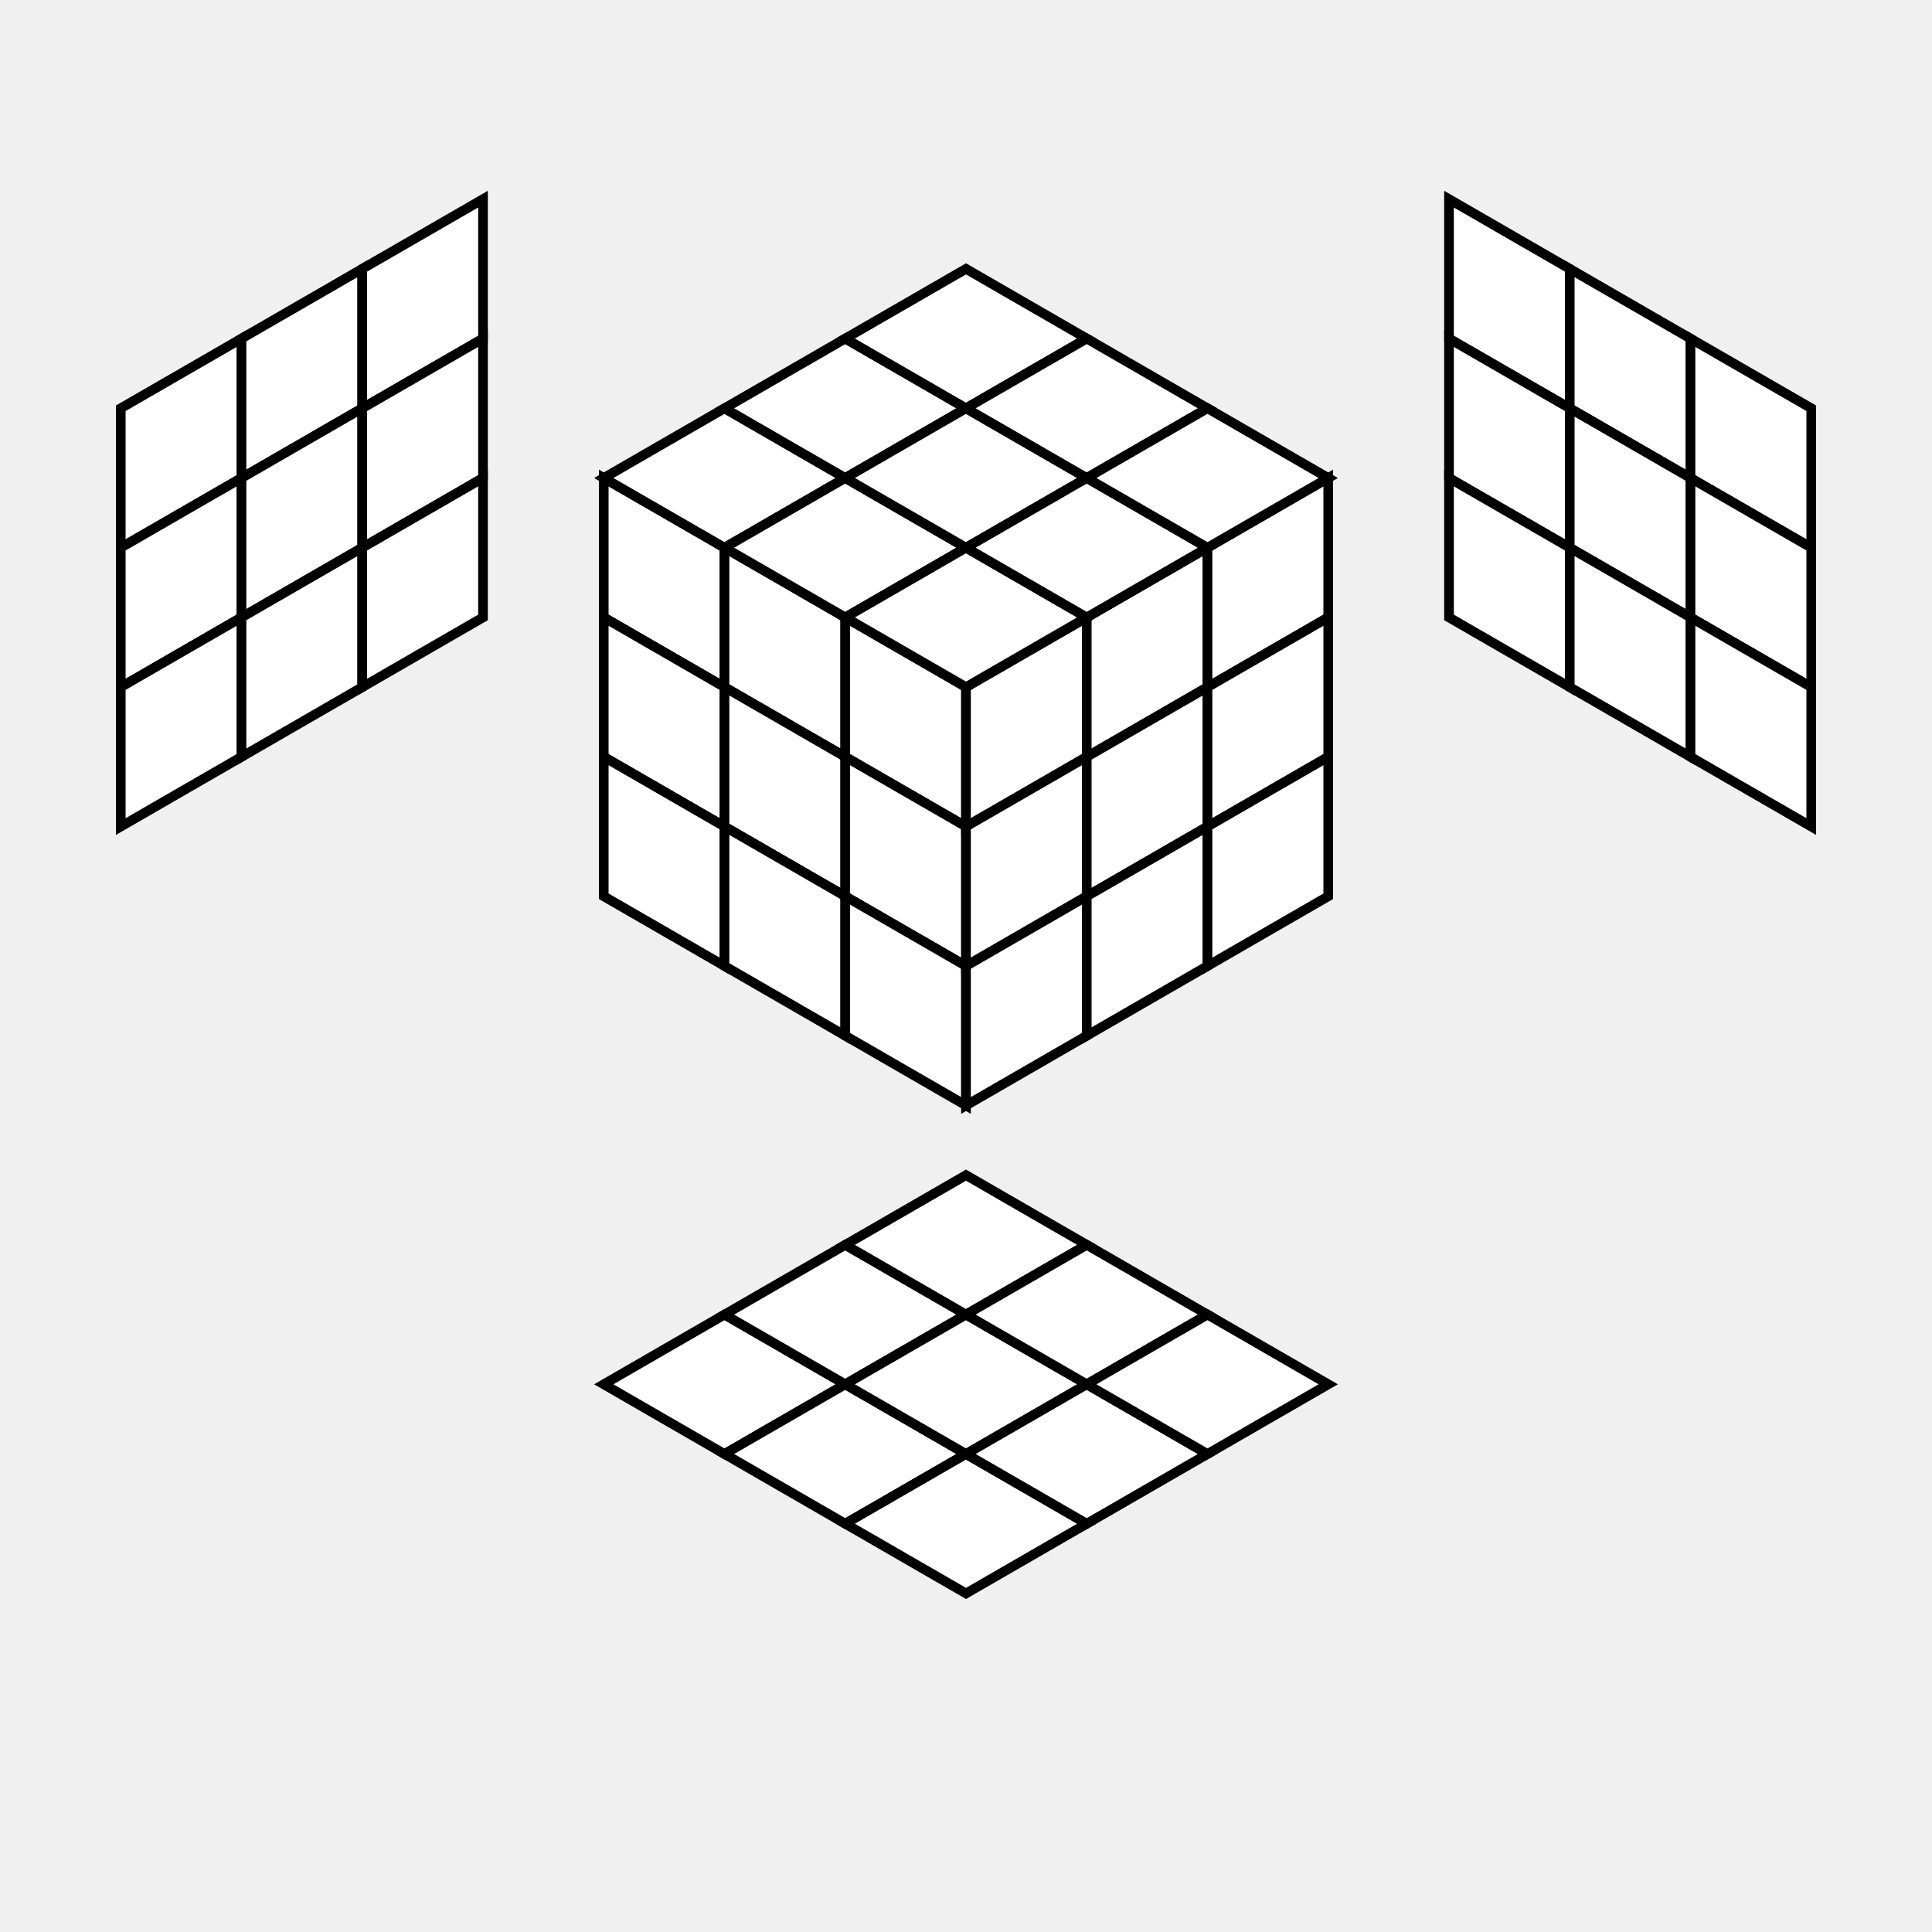
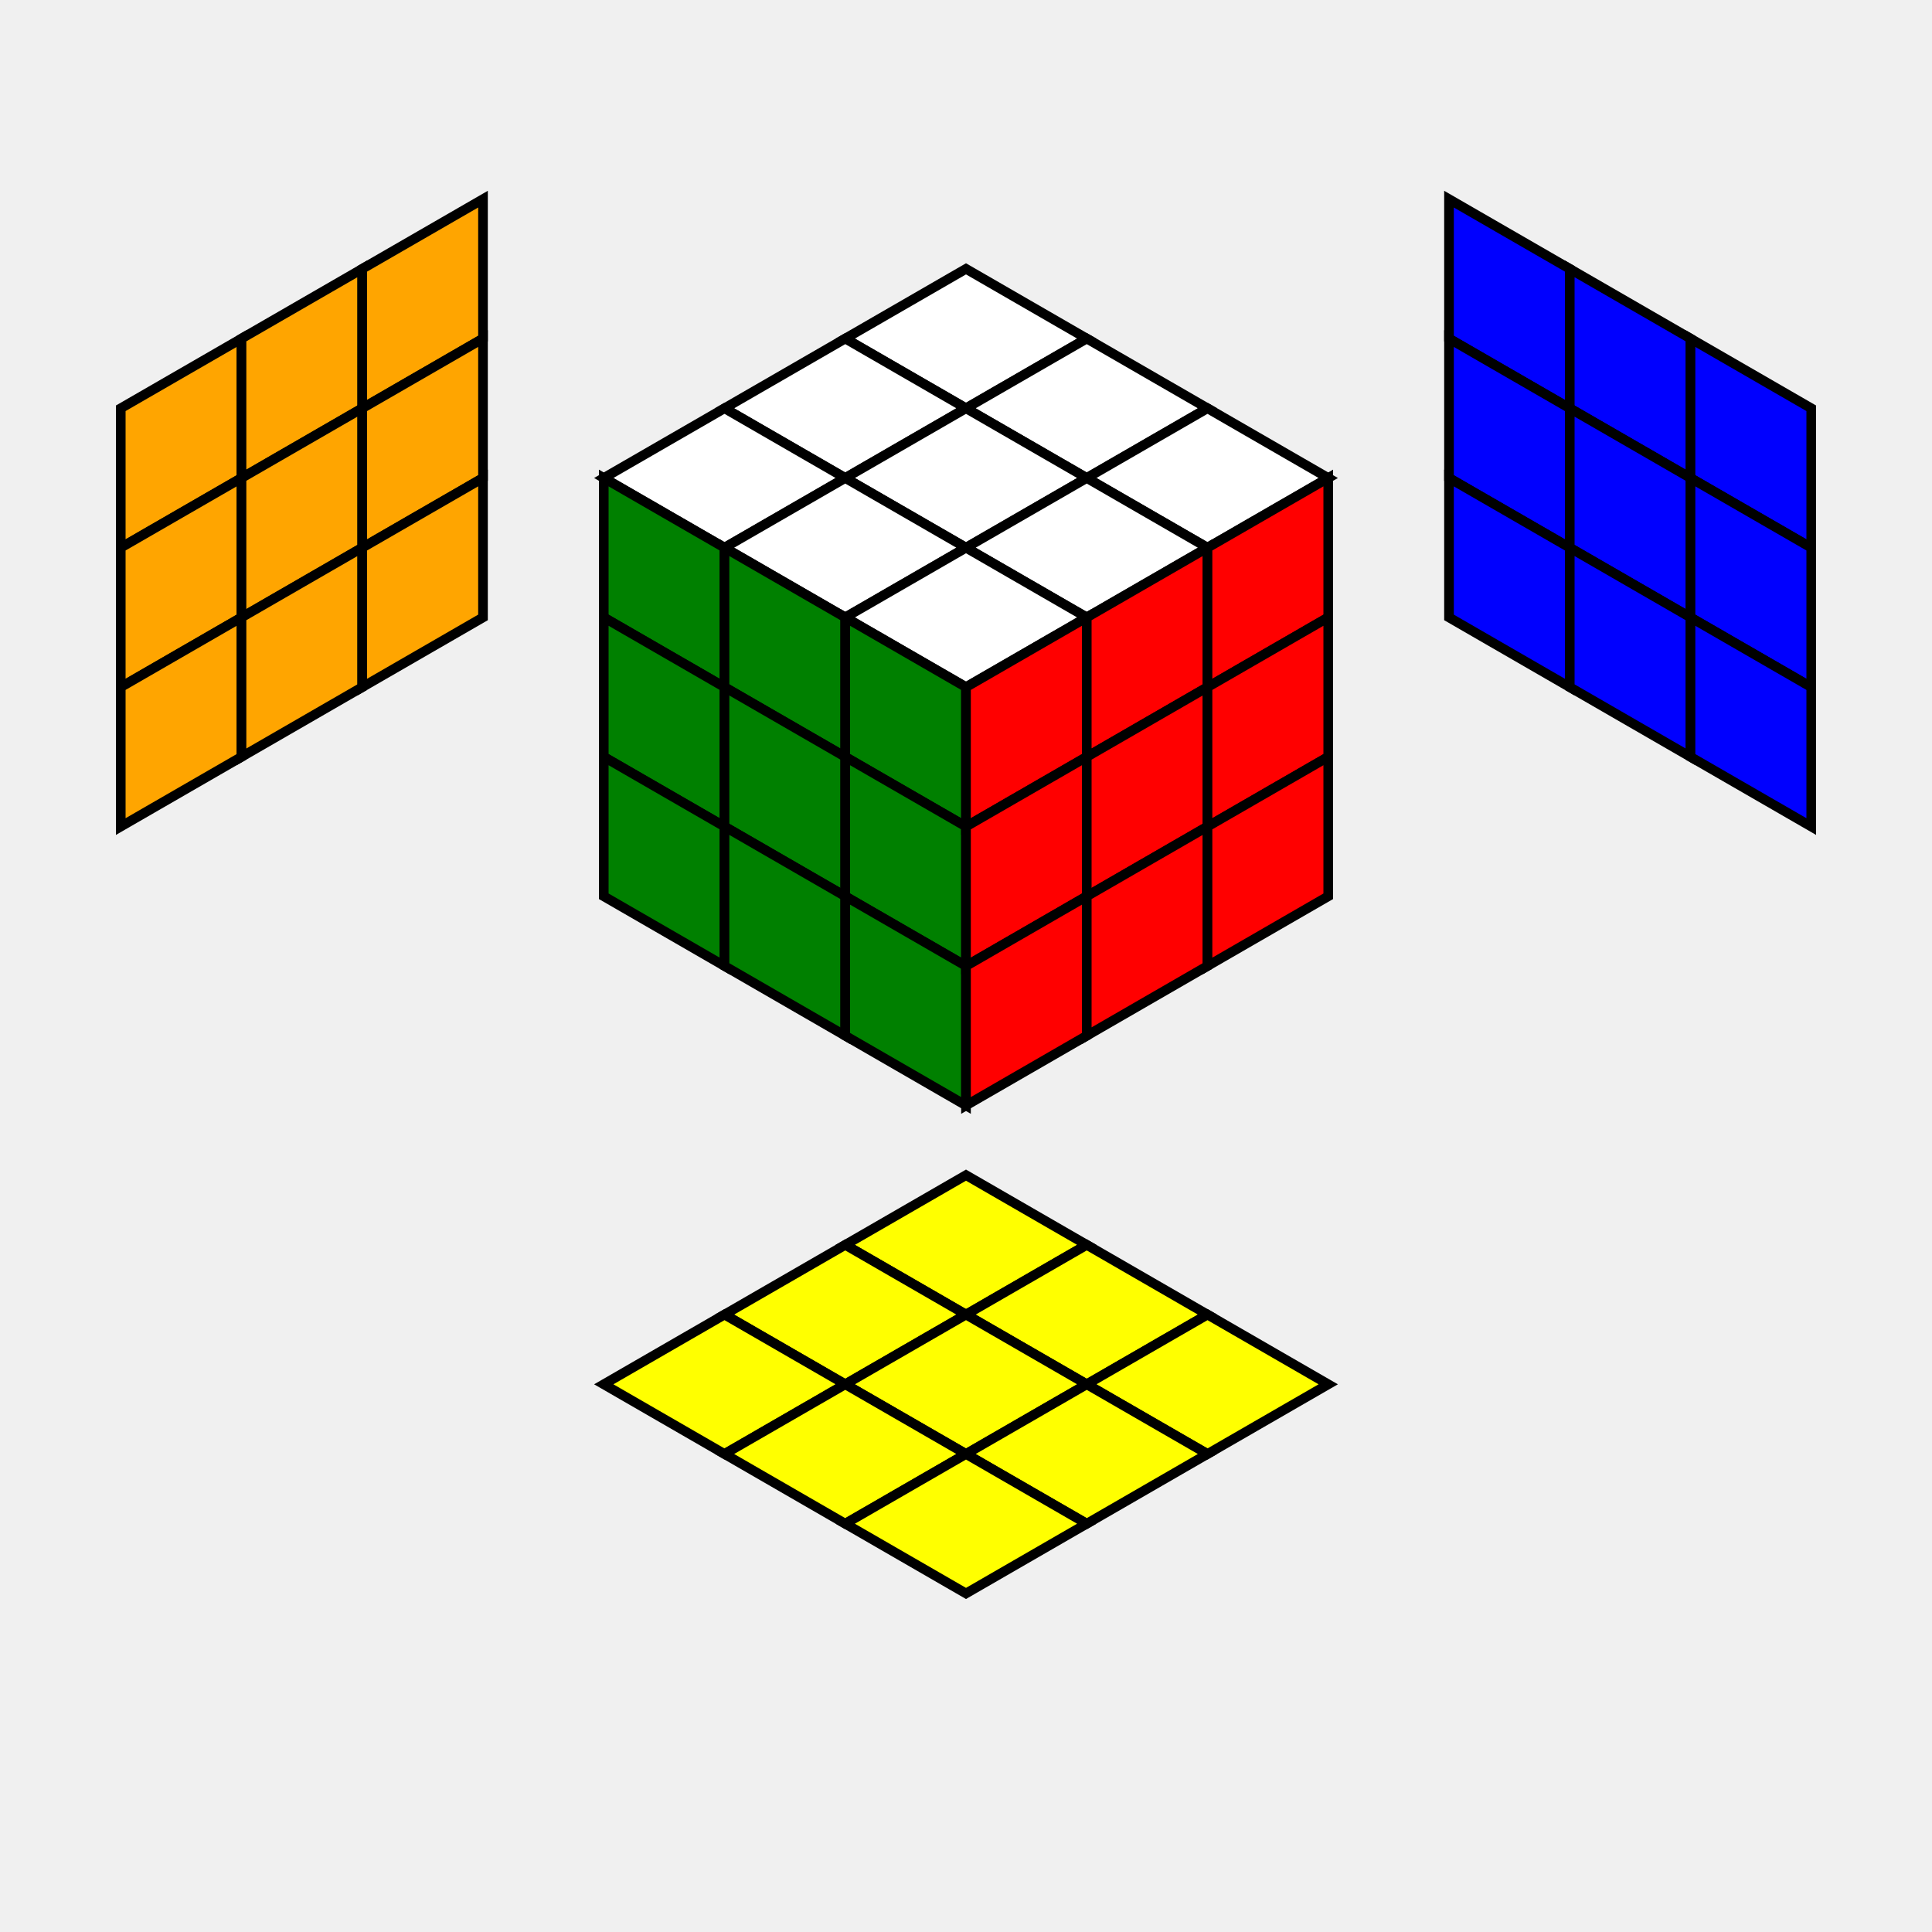
<svg xmlns="http://www.w3.org/2000/svg" width="800" height="800" viewBox="0 0 800 800" fill="none">
-   <path d="M 250 197.93 L 250 255.66 L 300 284.53 L 300 226.79 Z" fill="white" stroke="black" stroke-width="4" />
-   <path d="M 250 255.66 L 250 313.4 L 300 342.26 L 300 284.53 Z" fill="white" stroke="black" stroke-width="4" />
-   <path d="M 250 313.4 L 250 371.13 L 300 400.0 L 300 342.26 Z" fill="white" stroke="black" stroke-width="4" />
-   <path d="M 300 226.79 L 300 284.53 L 350 313.4 L 350 255.66 Z" fill="white" stroke="black" stroke-width="4" />
-   <path d="M 300 284.53 L 300 342.26 L 350 371.13 L 350 313.4 Z" fill="white" stroke="black" stroke-width="4" />
-   <path d="M 300 342.26 L 300 400.0 L 350 428.87 L 350 371.13 Z" fill="white" stroke="black" stroke-width="4" />
-   <path d="M 350 255.66 L 350 313.4 L 400 342.26 L 400 284.53 Z" fill="white" stroke="black" stroke-width="4" />
-   <path d="M 350 313.4 L 350 371.13 L 400 400.0 L 400 342.26 Z" fill="white" stroke="black" stroke-width="4" />
-   <path d="M 350 371.13 L 350 428.87 L 400 457.74 L 400 400.0 Z" fill="white" stroke="black" stroke-width="4" />
-   <path d="M 400 284.53 L 400 342.26 L 450 313.4 L 450 255.66 Z" fill="white" stroke="black" stroke-width="4" />
-   <path d="M 400 342.26 L 400 400.0 L 450 371.13 L 450 313.4 Z" fill="white" stroke="black" stroke-width="4" />
-   <path d="M 400 400.0 L 400 457.74 L 450 428.87 L 450 371.13 Z" fill="white" stroke="black" stroke-width="4" />
-   <path d="M 450 255.66 L 450 313.4 L 500 284.53 L 500 226.79 Z" fill="white" stroke="black" stroke-width="4" />
-   <path d="M 450 313.4 L 450 371.13 L 500 342.26 L 500 284.53 Z" fill="white" stroke="black" stroke-width="4" />
-   <path d="M 450 371.13 L 450 428.87 L 500 400.0 L 500 342.26 Z" fill="white" stroke="black" stroke-width="4" />
-   <path d="M 500 226.79 L 500 284.53 L 550 255.66 L 550 197.93 Z" fill="white" stroke="black" stroke-width="4" />
-   <path d="M 500 284.53 L 500 342.26 L 550 313.4 L 550 255.66 Z" fill="white" stroke="black" stroke-width="4" />
-   <path d="M 500 342.26 L 500 400.0 L 550 371.13 L 550 313.4 Z" fill="white" stroke="black" stroke-width="4" />
-   <path d="M 250 197.93 L 300 226.79 L 350 197.93 L 300 169.06 Z" fill="white" stroke="black" stroke-width="4" />
-   <path d="M 300 226.79 L 350 255.66 L 400 226.79 L 350 197.93 Z" fill="white" stroke="black" stroke-width="4" />
-   <path d="M 350 255.66 L 400 284.53 L 450 255.66 L 400 226.79 Z" fill="white" stroke="black" stroke-width="4" />
-   <path d="M 300 169.06 L 350 197.93 L 400 169.06 L 350 140.19 Z" fill="white" stroke="black" stroke-width="4" />
-   <path d="M 350 197.93 L 400 226.79 L 450 197.93 L 400 169.06 Z" fill="white" stroke="black" stroke-width="4" />
-   <path d="M 400 226.79 L 450 255.66 L 500 226.79 L 450 197.93 Z" fill="white" stroke="black" stroke-width="4" />
-   <path d="M 350 140.19 L 400 169.06 L 450 140.19 L 400 111.32 Z" fill="white" stroke="black" stroke-width="4" />
-   <path d="M 400 169.06 L 450 197.93 L 500 169.06 L 450 140.19 Z" fill="white" stroke="black" stroke-width="4" />
-   <path d="M 450 197.93 L 500 226.79 L 550 197.93 L 500 169.06 Z" fill="white" stroke="black" stroke-width="4" />
-   <path d="M 600 82.46 L 600 140.19 L 650 169.06 L 650 111.32 Z" fill="white" stroke="black" stroke-width="4" />
-   <path d="M 600 140.19 L 600 197.93 L 650 226.79 L 650 169.06 Z" fill="white" stroke="black" stroke-width="4" />
-   <path d="M 600 197.93 L 600 255.66 L 650 284.53 L 650 226.79 Z" fill="white" stroke="black" stroke-width="4" />
-   <path d="M 650 111.32 L 650 169.06 L 700 197.93 L 700 140.19 Z" fill="white" stroke="black" stroke-width="4" />
-   <path d="M 650 169.06 L 650 226.79 L 700 255.66 L 700 197.93 Z" fill="white" stroke="black" stroke-width="4" />
-   <path d="M 650 226.79 L 650 284.53 L 700 313.4 L 700 255.66 Z" fill="white" stroke="black" stroke-width="4" />
-   <path d="M 700 140.19 L 700 197.93 L 750 226.79 L 750 169.06 Z" fill="white" stroke="black" stroke-width="4" />
-   <path d="M 700 197.93 L 700 255.66 L 750 284.53 L 750 226.79 Z" fill="white" stroke="black" stroke-width="4" />
-   <path d="M 700 255.66 L 700 313.4 L 750 342.26 L 750 284.53 Z" fill="white" stroke="black" stroke-width="4" />
-   <path d="M 50 169.06 L 50 226.79 L 100 197.93 L 100 140.19 Z" fill="white" stroke="black" stroke-width="4" />
-   <path d="M 50 226.79 L 50 284.53 L 100 255.66 L 100 197.93 Z" fill="white" stroke="black" stroke-width="4" />
-   <path d="M 50 284.53 L 50 342.26 L 100 313.4 L 100 255.66 Z" fill="white" stroke="black" stroke-width="4" />
-   <path d="M 100 140.19 L 100 197.93 L 150 169.06 L 150 111.32 Z" fill="white" stroke="black" stroke-width="4" />
-   <path d="M 100 197.93 L 100 255.66 L 150 226.79 L 150 169.06 Z" fill="white" stroke="black" stroke-width="4" />
-   <path d="M 100 255.66 L 100 313.4 L 150 284.53 L 150 226.79 Z" fill="white" stroke="black" stroke-width="4" />
-   <path d="M 150 111.32 L 150 169.06 L 200 140.19 L 200 82.46 Z" fill="white" stroke="black" stroke-width="4" />
-   <path d="M 150 169.06 L 150 226.79 L 200 197.93 L 200 140.19 Z" fill="white" stroke="black" stroke-width="4" />
-   <path d="M 150 226.79 L 150 284.53 L 200 255.66 L 200 197.93 Z" fill="white" stroke="black" stroke-width="4" />
-   <path d="M 250 573.21 L 300 602.07 L 350 573.21 L 300 544.34 Z" fill="white" stroke="black" stroke-width="4" />
-   <path d="M 300 602.07 L 350 630.94 L 400 602.07 L 350 573.21 Z" fill="white" stroke="black" stroke-width="4" />
-   <path d="M 350 630.94 L 400 659.81 L 450 630.94 L 400 602.07 Z" fill="white" stroke="black" stroke-width="4" />
-   <path d="M 300 544.34 L 350 573.21 L 400 544.34 L 350 515.47 Z" fill="white" stroke="black" stroke-width="4" />
-   <path d="M 350 573.21 L 400 602.07 L 450 573.21 L 400 544.34 Z" fill="white" stroke="black" stroke-width="4" />
-   <path d="M 400 602.07 L 450 630.94 L 500 602.07 L 450 573.21 Z" fill="white" stroke="black" stroke-width="4" />
-   <path d="M 350 515.47 L 400 544.34 L 450 515.47 L 400 486.6 Z" fill="white" stroke="black" stroke-width="4" />
-   <path d="M 400 544.34 L 450 573.21 L 500 544.34 L 450 515.47 Z" fill="white" stroke="black" stroke-width="4" />
-   <path d="M 450 573.21 L 500 602.07 L 550 573.21 L 500 544.34 Z" fill="white" stroke="black" stroke-width="4" />
+   <path d="M 400 111.32 L 450 140.19 L 400 169.06 L 350 140.19 Z" fill="white" stroke="black" stroke-width="4" class="tile" side="0" x="0" y="0" />
+   <path d="M 450 140.19 L 500 169.06 L 450 197.93 L 400 169.06 Z" fill="white" stroke="black" stroke-width="4" class="tile" side="0" x="1" y="0" />
+   <path d="M 500 169.06 L 550 197.93 L 500 226.79 L 450 197.93 Z" fill="white" stroke="black" stroke-width="4" class="tile" side="0" x="2" y="0" />
+   <path d="M 350 140.19 L 400 169.06 L 350 197.93 L 300 169.06 Z" fill="white" stroke="black" stroke-width="4" class="tile" side="0" x="0" y="1" />
+   <path d="M 400 169.06 L 450 197.93 L 400 226.79 L 350 197.93 Z" fill="white" stroke="black" stroke-width="4" class="tile" side="0" x="1" y="1" />
+   <path d="M 450 197.93 L 500 226.79 L 450 255.66 L 400 226.79 Z" fill="white" stroke="black" stroke-width="4" class="tile" side="0" x="2" y="1" />
+   <path d="M 300 169.06 L 350 197.93 L 300 226.79 L 250 197.93 Z" fill="white" stroke="black" stroke-width="4" class="tile" side="0" x="0" y="2" />
+   <path d="M 350 197.93 L 400 226.79 L 350 255.66 L 300 226.79 Z" fill="white" stroke="black" stroke-width="4" class="tile" side="0" x="1" y="2" />
+   <path d="M 400 226.79 L 450 255.66 L 400 284.53 L 350 255.66 Z" fill="white" stroke="black" stroke-width="4" class="tile" side="0" x="2" y="2" />
+   <path d="M 250 197.93 L 300 226.79 L 300 284.53 L 250 255.66 Z" fill="green" stroke="black" stroke-width="4" class="tile" side="1" x="0" y="0" />
+   <path d="M 300 226.79 L 350 255.66 L 350 313.4 L 300 284.53 Z" fill="green" stroke="black" stroke-width="4" class="tile" side="1" x="1" y="0" />
+   <path d="M 350 255.66 L 400 284.53 L 400 342.26 L 350 313.4 Z" fill="green" stroke="black" stroke-width="4" class="tile" side="1" x="2" y="0" />
+   <path d="M 250 255.66 L 300 284.53 L 300 342.26 L 250 313.4 Z" fill="green" stroke="black" stroke-width="4" class="tile" side="1" x="0" y="1" />
+   <path d="M 300 284.53 L 350 313.4 L 350 371.13 L 300 342.26 Z" fill="green" stroke="black" stroke-width="4" class="tile" side="1" x="1" y="1" />
+   <path d="M 350 313.4 L 400 342.26 L 400 400.0 L 350 371.13 Z" fill="green" stroke="black" stroke-width="4" class="tile" side="1" x="2" y="1" />
+   <path d="M 250 313.4 L 300 342.26 L 300 400.0 L 250 371.13 Z" fill="green" stroke="black" stroke-width="4" class="tile" side="1" x="0" y="2" />
+   <path d="M 300 342.26 L 350 371.13 L 350 428.87 L 300 400.0 Z" fill="green" stroke="black" stroke-width="4" class="tile" side="1" x="1" y="2" />
+   <path d="M 350 371.13 L 400 400.0 L 400 457.74 L 350 428.87 Z" fill="green" stroke="black" stroke-width="4" class="tile" side="1" x="2" y="2" />
+   <path d="M 400 284.53 L 450 255.66 L 450 313.4 L 400 342.26 Z" fill="red" stroke="black" stroke-width="4" class="tile" side="2" x="0" y="0" />
+   <path d="M 450 255.66 L 500 226.79 L 500 284.53 L 450 313.4 Z" fill="red" stroke="black" stroke-width="4" class="tile" side="2" x="1" y="0" />
+   <path d="M 500 226.79 L 550 197.93 L 550 255.66 L 500 284.53 Z" fill="red" stroke="black" stroke-width="4" class="tile" side="2" x="2" y="0" />
+   <path d="M 400 342.26 L 450 313.4 L 450 371.13 L 400 400.0 Z" fill="red" stroke="black" stroke-width="4" class="tile" side="2" x="0" y="1" />
+   <path d="M 450 313.4 L 500 284.53 L 500 342.26 L 450 371.13 Z" fill="red" stroke="black" stroke-width="4" class="tile" side="2" x="1" y="1" />
+   <path d="M 500 284.53 L 550 255.66 L 550 313.4 L 500 342.26 Z" fill="red" stroke="black" stroke-width="4" class="tile" side="2" x="2" y="1" />
+   <path d="M 400 400.0 L 450 371.13 L 450 428.87 L 400 457.74 Z" fill="red" stroke="black" stroke-width="4" class="tile" side="2" x="0" y="2" />
+   <path d="M 450 371.13 L 500 342.26 L 500 400.0 L 450 428.87 Z" fill="red" stroke="black" stroke-width="4" class="tile" side="2" x="1" y="2" />
+   <path d="M 500 342.26 L 550 313.4 L 550 371.13 L 500 400.0 Z" fill="red" stroke="black" stroke-width="4" class="tile" side="2" x="2" y="2" />
+   <path d="M 400 486.6 L 450 515.47 L 400 544.34 L 350 515.47 Z" fill="yellow" stroke="black" stroke-width="4" class="tile" side="3" x="0" y="0" />
+   <path d="M 450 515.47 L 500 544.34 L 450 573.21 L 400 544.34 Z" fill="yellow" stroke="black" stroke-width="4" class="tile" side="3" x="1" y="0" />
+   <path d="M 500 544.34 L 550 573.21 L 500 602.07 L 450 573.21 Z" fill="yellow" stroke="black" stroke-width="4" class="tile" side="3" x="2" y="0" />
+   <path d="M 350 515.47 L 400 544.34 L 350 573.21 L 300 544.34 Z" fill="yellow" stroke="black" stroke-width="4" class="tile" side="3" x="0" y="1" />
+   <path d="M 400 544.34 L 450 573.21 L 400 602.07 L 350 573.21 Z" fill="yellow" stroke="black" stroke-width="4" class="tile" side="3" x="1" y="1" />
+   <path d="M 450 573.21 L 500 602.07 L 450 630.94 L 400 602.07 Z" fill="yellow" stroke="black" stroke-width="4" class="tile" side="3" x="2" y="1" />
+   <path d="M 300 544.34 L 350 573.21 L 300 602.07 L 250 573.21 Z" fill="yellow" stroke="black" stroke-width="4" class="tile" side="3" x="0" y="2" />
+   <path d="M 350 573.21 L 400 602.07 L 350 630.94 L 300 602.07 Z" fill="yellow" stroke="black" stroke-width="4" class="tile" side="3" x="1" y="2" />
+   <path d="M 400 602.07 L 450 630.94 L 400 659.81 L 350 630.94 Z" fill="yellow" stroke="black" stroke-width="4" class="tile" side="3" x="2" y="2" />
+   <path d="M 600 82.46 L 650 111.32 L 650 169.06 L 600 140.19 Z" fill="blue" stroke="black" stroke-width="4" class="tile" side="4" x="0" y="0" />
+   <path d="M 650 111.32 L 700 140.19 L 700 197.93 L 650 169.06 Z" fill="blue" stroke="black" stroke-width="4" class="tile" side="4" x="1" y="0" />
+   <path d="M 700 140.19 L 750 169.06 L 750 226.79 L 700 197.93 Z" fill="blue" stroke="black" stroke-width="4" class="tile" side="4" x="2" y="0" />
+   <path d="M 600 140.19 L 650 169.06 L 650 226.79 L 600 197.93 Z" fill="blue" stroke="black" stroke-width="4" class="tile" side="4" x="0" y="1" />
+   <path d="M 650 169.06 L 700 197.93 L 700 255.66 L 650 226.79 Z" fill="blue" stroke="black" stroke-width="4" class="tile" side="4" x="1" y="1" />
+   <path d="M 700 197.93 L 750 226.79 L 750 284.53 L 700 255.66 Z" fill="blue" stroke="black" stroke-width="4" class="tile" side="4" x="2" y="1" />
+   <path d="M 600 197.93 L 650 226.79 L 650 284.53 L 600 255.66 Z" fill="blue" stroke="black" stroke-width="4" class="tile" side="4" x="0" y="2" />
+   <path d="M 650 226.79 L 700 255.66 L 700 313.4 L 650 284.53 Z" fill="blue" stroke="black" stroke-width="4" class="tile" side="4" x="1" y="2" />
+   <path d="M 700 255.66 L 750 284.53 L 750 342.26 L 700 313.4 Z" fill="blue" stroke="black" stroke-width="4" class="tile" side="4" x="2" y="2" />
+   <path d="M 50 169.06 L 100 140.19 L 100 197.93 L 50 226.79 Z" fill="orange" stroke="black" stroke-width="4" class="tile" side="5" x="0" y="0" />
+   <path d="M 100 140.19 L 150 111.32 L 150 169.06 L 100 197.93 Z" fill="orange" stroke="black" stroke-width="4" class="tile" side="5" x="1" y="0" />
+   <path d="M 150 111.32 L 200 82.46 L 200 140.19 L 150 169.06 Z" fill="orange" stroke="black" stroke-width="4" class="tile" side="5" x="2" y="0" />
+   <path d="M 50 226.79 L 100 197.93 L 100 255.66 L 50 284.53 Z" fill="orange" stroke="black" stroke-width="4" class="tile" side="5" x="0" y="1" />
+   <path d="M 100 197.93 L 150 169.06 L 150 226.79 L 100 255.66 Z" fill="orange" stroke="black" stroke-width="4" class="tile" side="5" x="1" y="1" />
+   <path d="M 150 169.06 L 200 140.19 L 200 197.93 L 150 226.79 Z" fill="orange" stroke="black" stroke-width="4" class="tile" side="5" x="2" y="1" />
+   <path d="M 50 284.53 L 100 255.66 L 100 313.4 L 50 342.26 Z" fill="orange" stroke="black" stroke-width="4" class="tile" side="5" x="0" y="2" />
+   <path d="M 100 255.66 L 150 226.79 L 150 284.53 L 100 313.4 Z" fill="orange" stroke="black" stroke-width="4" class="tile" side="5" x="1" y="2" />
+   <path d="M 150 226.79 L 200 197.93 L 200 255.66 L 150 284.53 Z" fill="orange" stroke="black" stroke-width="4" class="tile" side="5" x="2" y="2" />
</svg>
